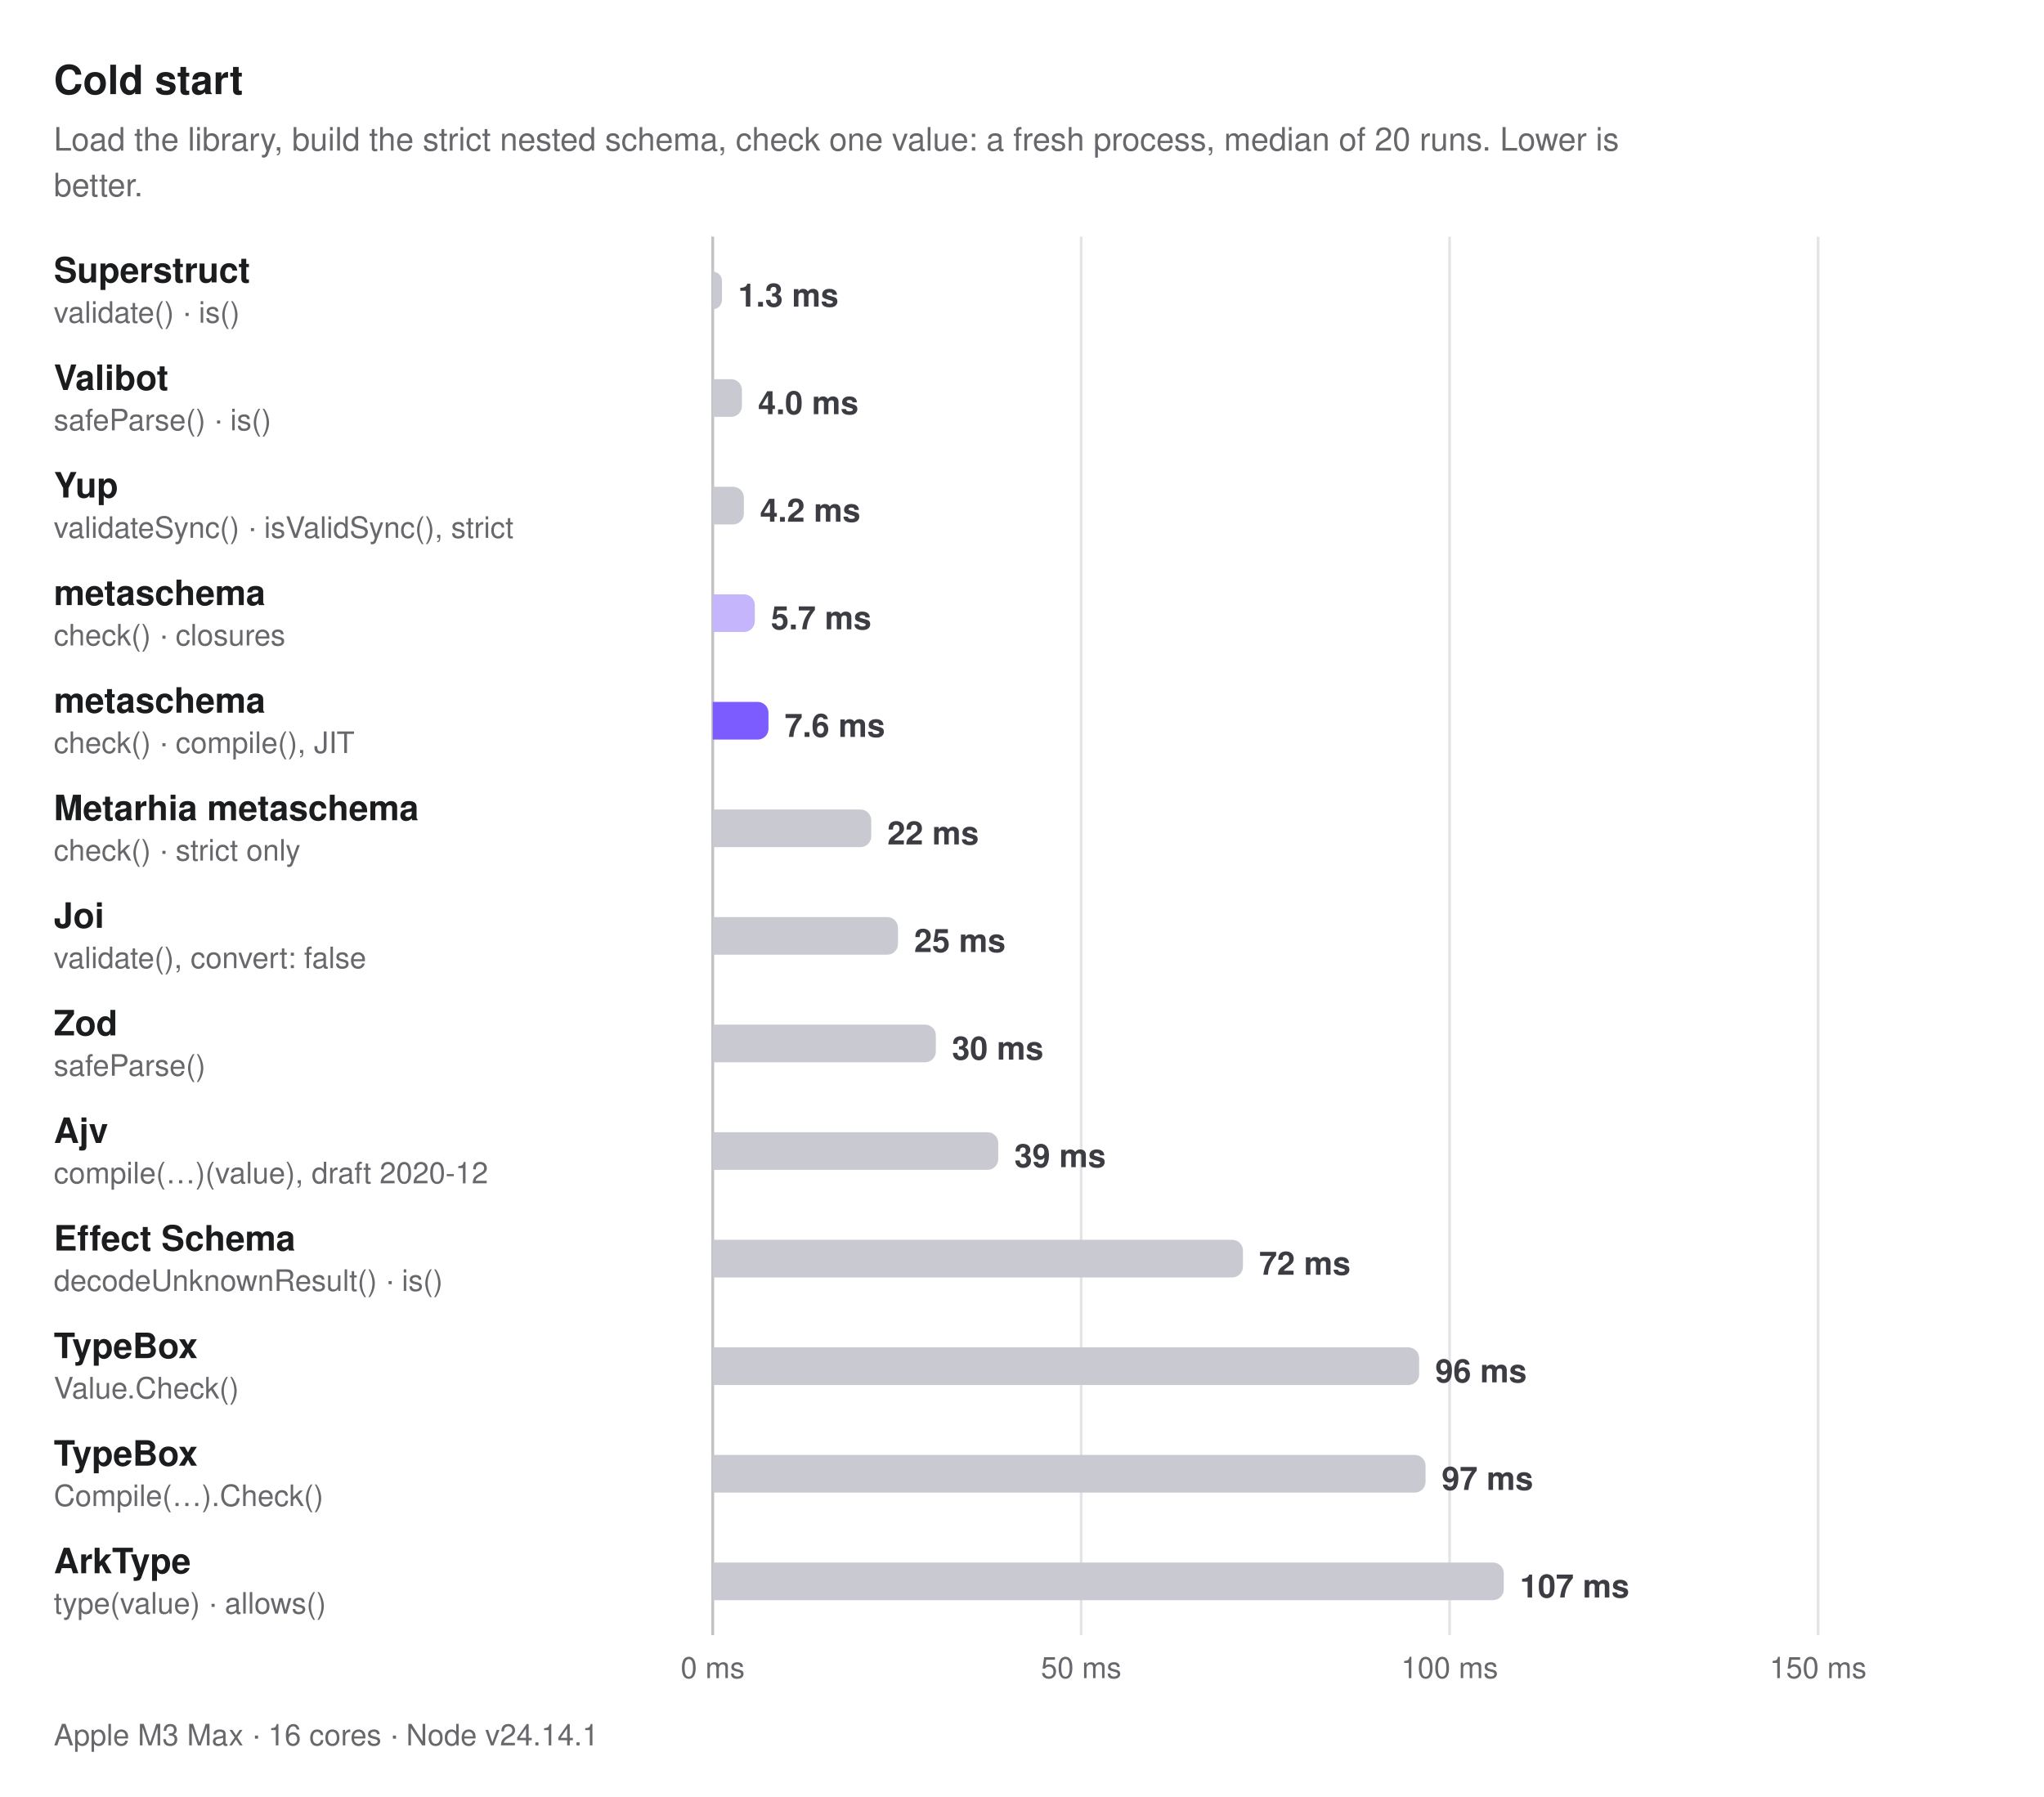
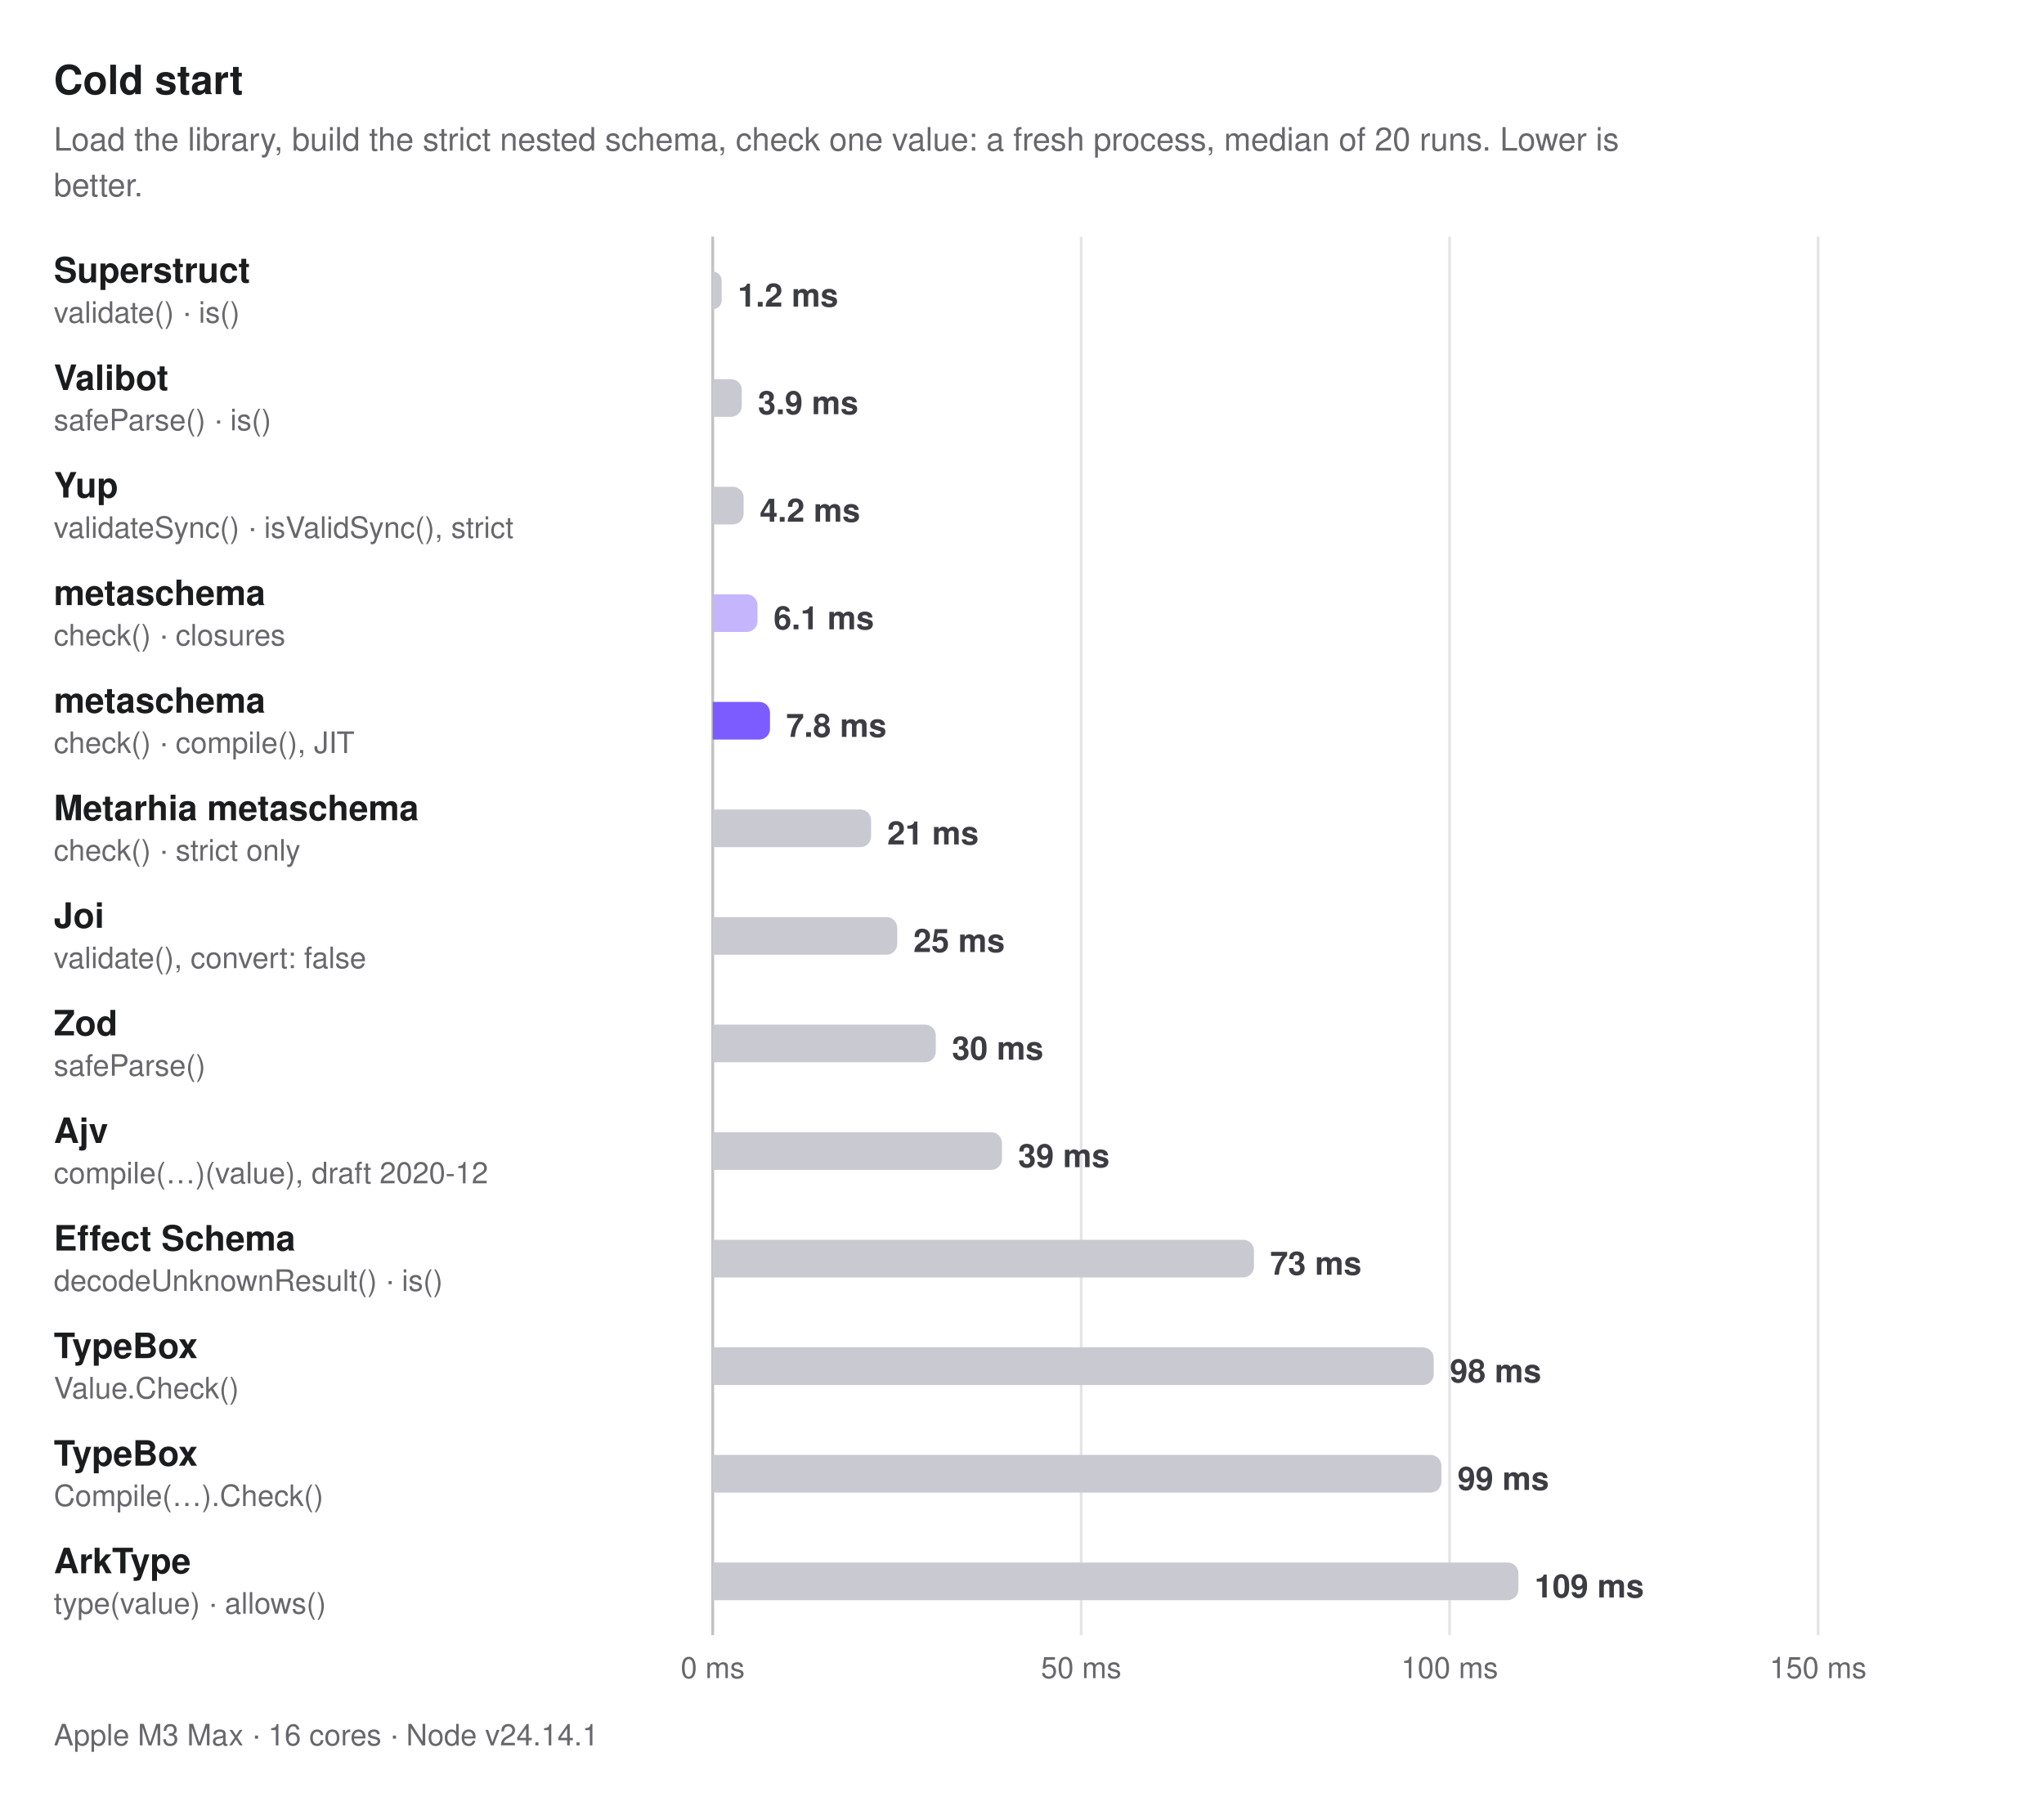
<svg xmlns="http://www.w3.org/2000/svg" width="760" height="668" viewBox="0 0 760 668" role="img" aria-label="Cold start. Load the library, build the strict nested schema, check one value: a fresh process, median of 20 runs. Lower is better.">
  <style>
  text { font-family: -apple-system, BlinkMacSystemFont, "Segoe UI", Helvetica, Arial, sans-serif; }
  .title { font-size: 15px; font-weight: 700; fill: #1b1c1e; }
  .subtitle, .caption { font-size: 12px; fill: #67676c; }
  .caption { font-size: 11px; }
  .group { font-size: 11px; font-weight: 600; letter-spacing: 0.06em; fill: #67676c; }
  .label { font-size: 13px; font-weight: 600; fill: #1b1c1e; }
  .label.primary, .label.secondary { font-weight: 700; }
  .sublabel { font-size: 11px; fill: #67676c; }
  .value { font-size: 12px; font-weight: 600; fill: #3c3c43; font-variant-numeric: tabular-nums; }
  .value.small { font-size: 10px; }
  .legend { font-size: 11px; fill: #3c3c43; }
  .tick { font-size: 11px; fill: #67676c; font-variant-numeric: tabular-nums; }
  .grid { stroke: #e4e4e7; stroke-width: 1; }
  .axis { stroke: #c2c2c4; stroke-width: 1; }
  .ref { stroke: #67676c; stroke-width: 1; stroke-dasharray: 3 3; }
  .bar { fill: #c9cad1; }
  .bar.primary { fill: #7c5cff; }
  .bar.secondary { fill: #c4b5fd; }
  @media (prefers-color-scheme: dark) {
    .title, .label { fill: #dfdfd6; }
    .subtitle, .caption, .group, .sublabel, .tick { fill: #98989f; }
    .value, .legend { fill: #c2c2c4; }
    .grid { stroke: #2e2e32; }
    .axis { stroke: #48484c; }
    .ref { stroke: #98989f; }
    .bar { fill: #4a4b53; }
    .bar.primary { fill: #9d85ff; }
    .bar.secondary { fill: #5b4aa8; }
  }
</style>
  <text class="title" x="20" y="35">Cold start</text>
  <text class="subtitle" x="20" y="56">Load the library, build the strict nested schema, check one value: a fresh process, median of 20 runs. Lower is</text>
  <text class="subtitle" x="20" y="73">better.</text>
  <line class="grid" x1="265" y1="88" x2="265" y2="608" />
  <text class="tick" x="265" y="624" text-anchor="middle">0 ms</text>
  <line class="grid" x1="402" y1="88" x2="402" y2="608" />
  <text class="tick" x="402" y="624" text-anchor="middle">50 ms</text>
  <line class="grid" x1="539" y1="88" x2="539" y2="608" />
  <text class="tick" x="539" y="624" text-anchor="middle">100 ms</text>
  <line class="grid" x1="676" y1="88" x2="676" y2="608" />
  <text class="tick" x="676" y="624" text-anchor="middle">150 ms</text>
  <line class="axis" x1="265" y1="88" x2="265" y2="608" />
  <g>
    <text class="label" x="20" y="105">Superstruct</text>
    <text class="sublabel" x="20" y="120">validate() · is()</text>
-     <path class="bar" d="M265,101H265A3.45,3.45 0 0 1 268.45,104.45V111.55A3.45,3.45 0 0 1 265,115H265Z" />
-     <text class="value" x="274.45" y="114">1.3 ms</text>
+     <path class="bar" d="M265,101H265A3.335,3.335 0 0 1 268.335,104.335V111.665A3.335,3.335 0 0 1 265,115H265Z" />
+     <text class="value" x="274.335" y="114">1.2 ms</text>
  </g>
  <g>
    <text class="label" x="20" y="145">Valibot</text>
    <text class="sublabel" x="20" y="160">safeParse() · is()</text>
-     <path class="bar" d="M265,141H271.865A4,4 0 0 1 275.865,145V151A4,4 0 0 1 271.865,155H265Z" />
-     <text class="value" x="281.865" y="154">4.0 ms</text>
+     <path class="bar" d="M265,141H271.815A4,4 0 0 1 275.815,145V151A4,4 0 0 1 271.815,155H265Z" />
+     <text class="value" x="281.815" y="154">3.9 ms</text>
  </g>
  <g>
    <text class="label" x="20" y="185">Yup</text>
    <text class="sublabel" x="20" y="200">validateSync() · isValidSync(), strict</text>
-     <path class="bar" d="M265,181H272.586A4,4 0 0 1 276.586,185V191A4,4 0 0 1 272.586,195H265Z" />
-     <text class="value" x="282.586" y="194">4.2 ms</text>
+     <path class="bar" d="M265,181H272.502A4,4 0 0 1 276.502,185V191A4,4 0 0 1 272.502,195H265Z" />
+     <text class="value" x="282.502" y="194">4.2 ms</text>
  </g>
  <g>
    <text class="label secondary" x="20" y="225">metaschema</text>
    <text class="sublabel" x="20" y="240">check() · closures</text>
-     <path class="bar secondary" d="M265,221H276.648A4,4 0 0 1 280.648,225V231A4,4 0 0 1 276.648,235H265Z" />
-     <text class="value" x="286.648" y="234">5.7 ms</text>
+     <path class="bar secondary" d="M265,221H277.639A4,4 0 0 1 281.639,225V231A4,4 0 0 1 277.639,235H265Z" />
+     <text class="value" x="287.639" y="234">6.1 ms</text>
  </g>
  <g>
    <text class="label primary" x="20" y="265">metaschema</text>
    <text class="sublabel" x="20" y="280">check() · compile(), JIT</text>
-     <path class="bar primary" d="M265,261H281.731A4,4 0 0 1 285.731,265V271A4,4 0 0 1 281.731,275H265Z" />
-     <text class="value" x="291.731" y="274">7.6 ms</text>
+     <path class="bar primary" d="M265,261H282.298A4,4 0 0 1 286.298,265V271A4,4 0 0 1 282.298,275H265Z" />
+     <text class="value" x="292.298" y="274">7.8 ms</text>
  </g>
  <g>
    <text class="label" x="20" y="305">Metarhia metaschema</text>
    <text class="sublabel" x="20" y="320">check() · strict only</text>
-     <path class="bar" d="M265,301H319.942A4,4 0 0 1 323.942,305V311A4,4 0 0 1 319.942,315H265Z" />
-     <text class="value" x="329.942" y="314">22 ms</text>
+     <path class="bar" d="M265,301H319.894A4,4 0 0 1 323.894,305V311A4,4 0 0 1 319.894,315H265Z" />
+     <text class="value" x="329.894" y="314">21 ms</text>
  </g>
  <g>
    <text class="label" x="20" y="345">Joi</text>
    <text class="sublabel" x="20" y="360">validate(), convert: false</text>
-     <path class="bar" d="M265,341H329.889A4,4 0 0 1 333.889,345V351A4,4 0 0 1 329.889,355H265Z" />
-     <text class="value" x="339.889" y="354">25 ms</text>
+     <path class="bar" d="M265,341H329.612A4,4 0 0 1 333.612,345V351A4,4 0 0 1 329.612,355H265Z" />
+     <text class="value" x="339.612" y="354">25 ms</text>
  </g>
  <g>
    <text class="label" x="20" y="385">Zod</text>
    <text class="sublabel" x="20" y="400">safeParse()</text>
-     <path class="bar" d="M265,381H343.965A4,4 0 0 1 347.965,385V391A4,4 0 0 1 343.965,395H265Z" />
-     <text class="value" x="353.965" y="394">30 ms</text>
+     <path class="bar" d="M265,381H343.952A4,4 0 0 1 347.952,385V391A4,4 0 0 1 343.952,395H265Z" />
+     <text class="value" x="353.952" y="394">30 ms</text>
  </g>
  <g>
    <text class="label" x="20" y="425">Ajv</text>
    <text class="sublabel" x="20" y="440">compile(…)(value), draft 2020-12</text>
-     <path class="bar" d="M265,421H367.167A4,4 0 0 1 371.167,425V431A4,4 0 0 1 367.167,435H265Z" />
-     <text class="value" x="377.167" y="434">39 ms</text>
+     <path class="bar" d="M265,421H368.558A4,4 0 0 1 372.558,425V431A4,4 0 0 1 368.558,435H265Z" />
+     <text class="value" x="378.558" y="434">39 ms</text>
  </g>
  <g>
    <text class="label" x="20" y="465">Effect Schema</text>
    <text class="sublabel" x="20" y="480">decodeUnknownResult() · is()</text>
-     <path class="bar" d="M265,461H458.158A4,4 0 0 1 462.158,465V471A4,4 0 0 1 458.158,475H265Z" />
-     <text class="value" x="468.158" y="474">72 ms</text>
+     <path class="bar" d="M265,461H462.245A4,4 0 0 1 466.245,465V471A4,4 0 0 1 462.245,475H265Z" />
+     <text class="value" x="472.245" y="474">73 ms</text>
  </g>
  <g>
    <text class="label" x="20" y="505">TypeBox</text>
    <text class="sublabel" x="20" y="520">Value.Check()</text>
-     <path class="bar" d="M265,501H523.667A4,4 0 0 1 527.667,505V511A4,4 0 0 1 523.667,515H265Z" />
-     <text class="value" x="533.667" y="514">96 ms</text>
+     <path class="bar" d="M265,501H529.083A4,4 0 0 1 533.083,505V511A4,4 0 0 1 529.083,515H265Z" />
+     <text class="value" x="539.083" y="514">98 ms</text>
  </g>
  <g>
    <text class="label" x="20" y="545">TypeBox</text>
    <text class="sublabel" x="20" y="560">Compile(…).Check()</text>
-     <path class="bar" d="M265,541H526.054A4,4 0 0 1 530.054,545V551A4,4 0 0 1 526.054,555H265Z" />
-     <text class="value" x="536.054" y="554">97 ms</text>
+     <path class="bar" d="M265,541H531.943A4,4 0 0 1 535.943,545V551A4,4 0 0 1 531.943,555H265Z" />
+     <text class="value" x="541.943" y="554">99 ms</text>
  </g>
  <g>
    <text class="label" x="20" y="585">ArkType</text>
    <text class="sublabel" x="20" y="600">type(value) · allows()</text>
-     <path class="bar" d="M265,581H555.136A4,4 0 0 1 559.136,585V591A4,4 0 0 1 555.136,595H265Z" />
-     <text class="value" x="565.136" y="594">107 ms</text>
+     <path class="bar" d="M265,581H560.58A4,4 0 0 1 564.58,585V591A4,4 0 0 1 560.58,595H265Z" />
+     <text class="value" x="570.58" y="594">109 ms</text>
  </g>
  <text class="caption" x="20" y="649">Apple M3 Max · 16 cores · Node v24.14.1</text>
</svg>
